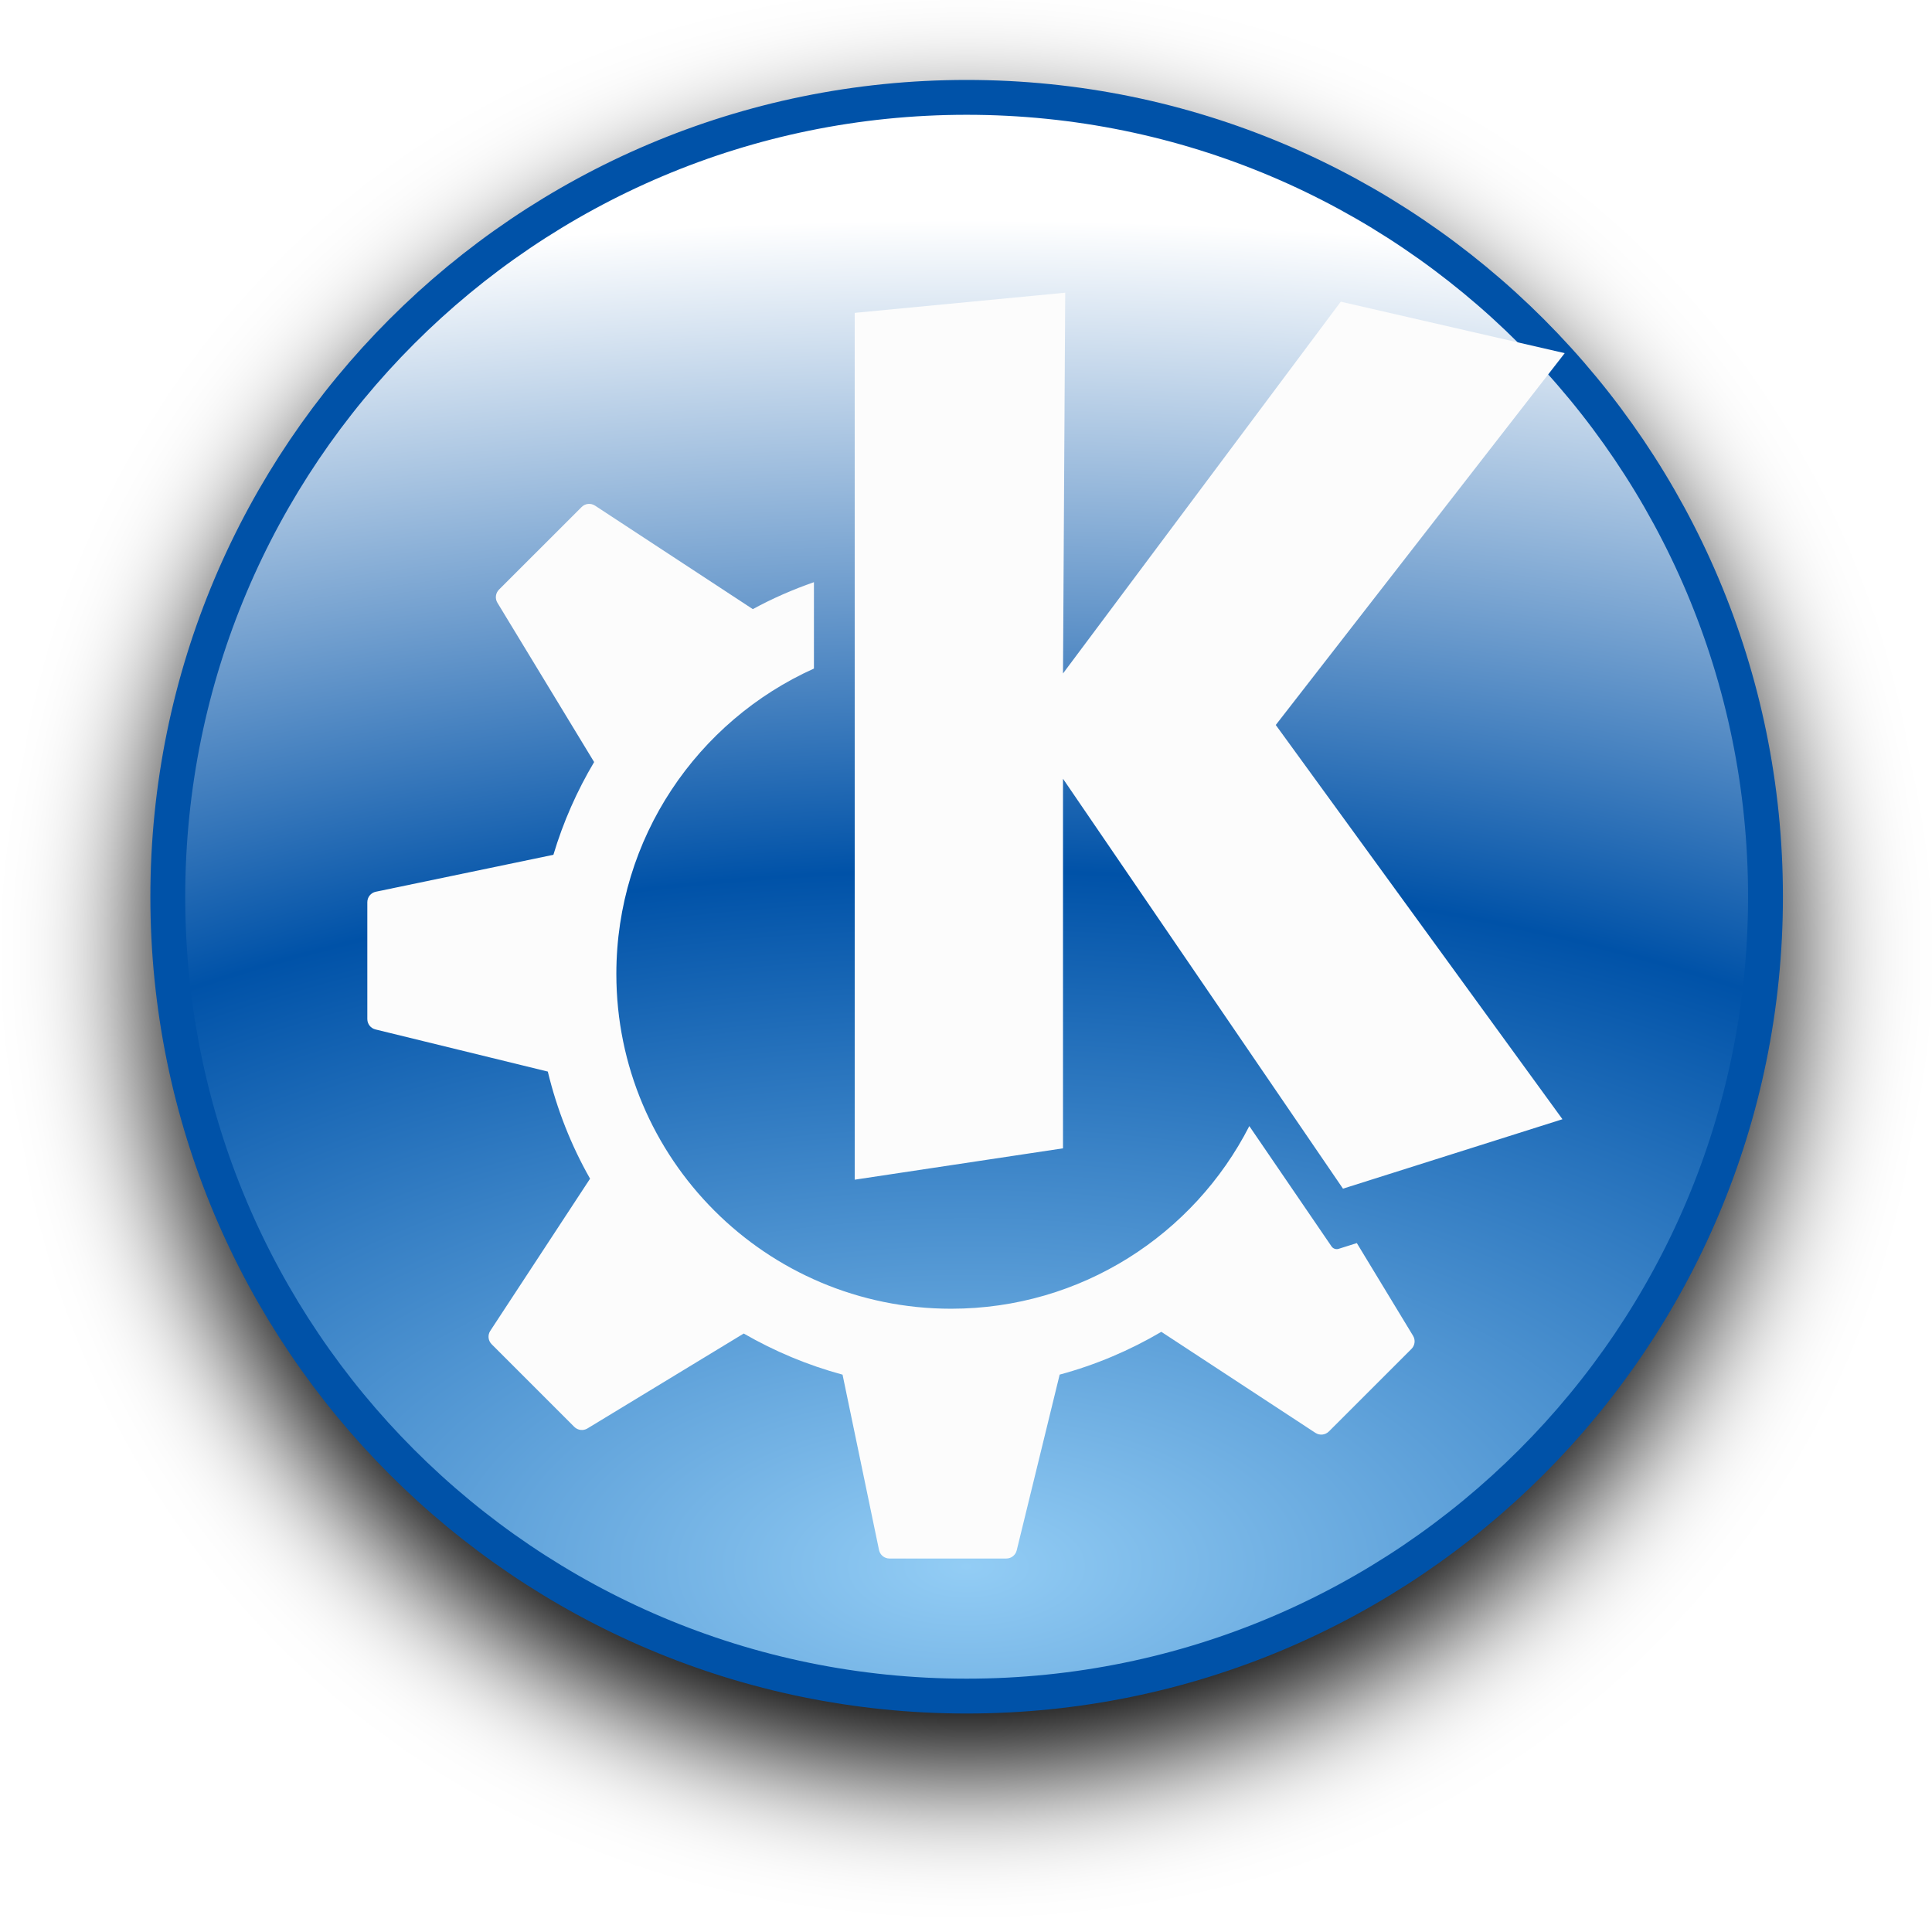
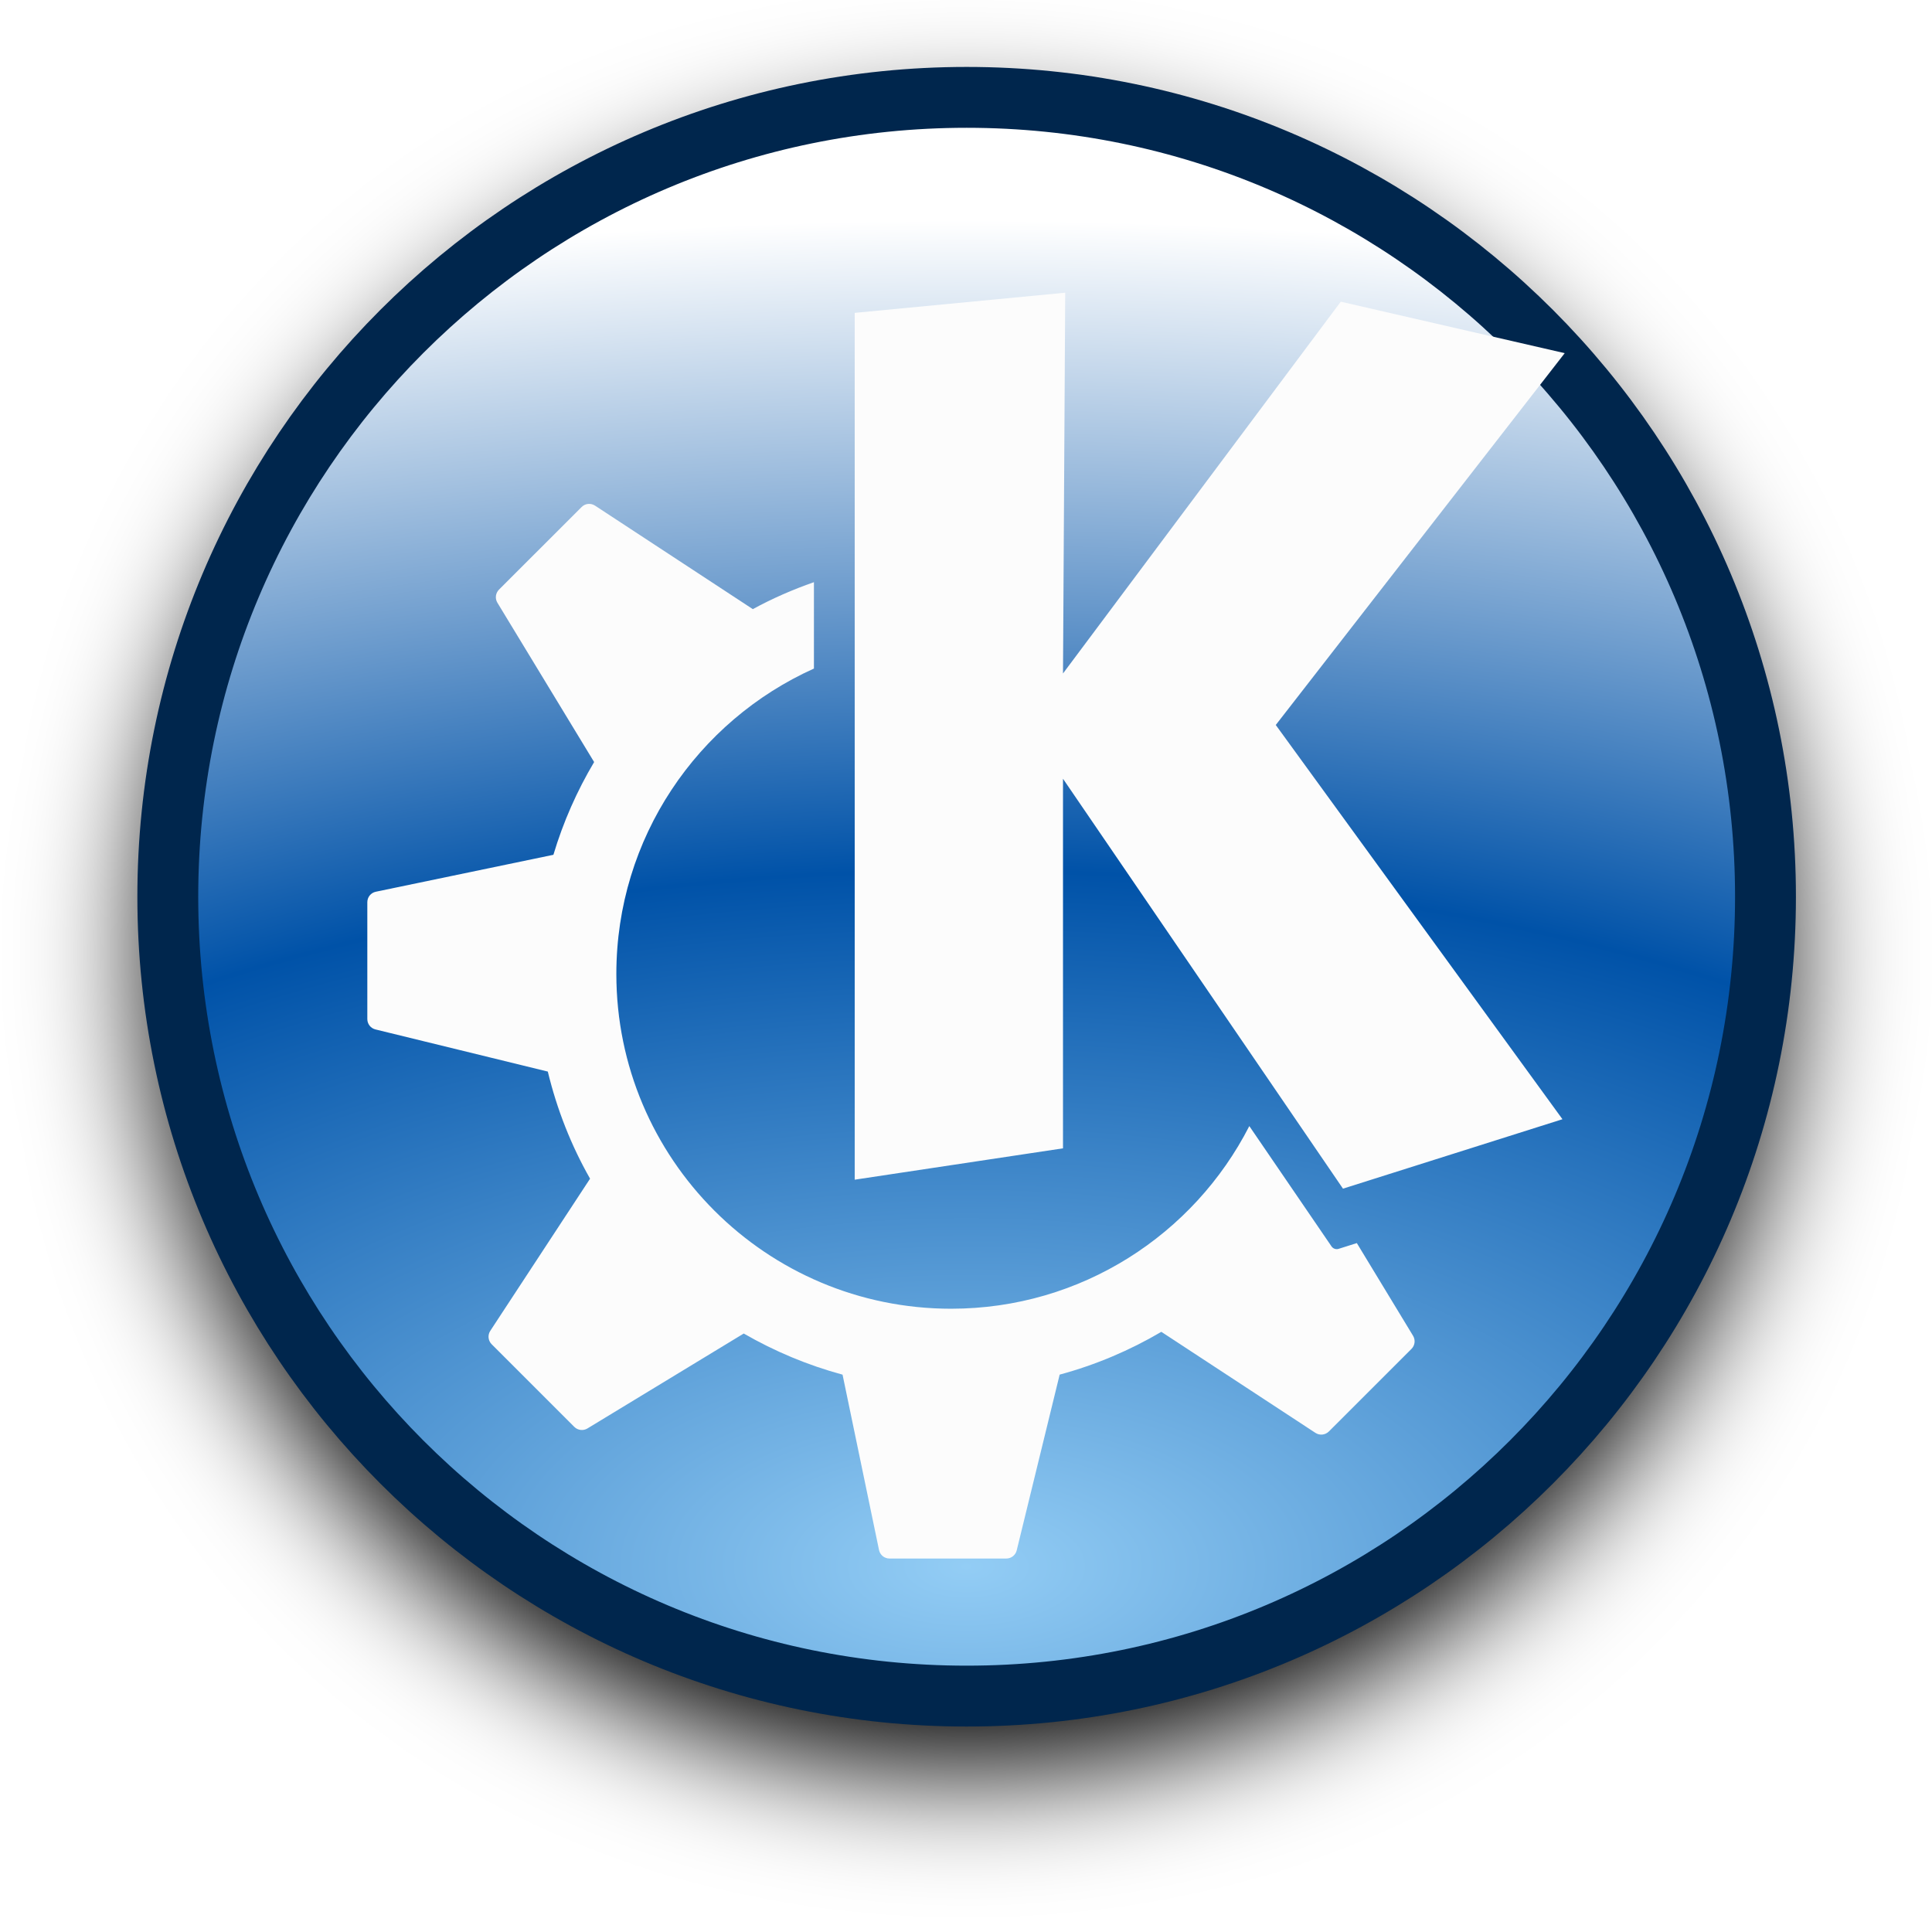
<svg xmlns="http://www.w3.org/2000/svg" xmlns:xlink="http://www.w3.org/1999/xlink" viewBox="0 0 48 48" version="1.1" id="svg2">
  <defs id="defs2">
    <linearGradient id="linearGradient2">
      <stop style="stop-color:#93cdf5;stop-opacity:1;" offset="0" id="stop2" />
      <stop style="stop-color:#0052a8;stop-opacity:1;" offset="0.5" id="stop5" />
      <stop style="stop-color:#ffffff;stop-opacity:1;" offset="0.967" id="stop3" />
    </linearGradient>
    <radialGradient xlink:href="#linearGradient2" id="radialGradient4-3" cx="24" cy="48" fx="24" fy="48" r="24" gradientUnits="userSpaceOnUse" gradientTransform="matrix(3.488712,0,0,1.569557,-59.72909,-33.53783)" />
    <radialGradient xlink:href="#linearGradient2" id="radialGradient3" gradientUnits="userSpaceOnUse" gradientTransform="matrix(2.88695,0.00109224,-5.4529038e-4,1.44128,-45.25791,-32.19798)" cx="24" cy="49.322" fx="24" fy="49.322" r="24" />
    <filter style="color-interpolation-filters:sRGB" id="filter3" x="-0.105" y="-0.105" width="1.21" height="1.21">
      <feGaussianBlur stdDeviation="1.704" id="feGaussianBlur3" />
    </filter>
  </defs>
  <ellipse style="font-variation-settings:normal;opacity:1;vector-effect:none;fill:#000000;fill-opacity:1;stroke:#000000;stroke-width:0.948;stroke-linecap:butt;stroke-linejoin:miter;stroke-miterlimit:4;stroke-dasharray:none;stroke-dashoffset:0;stroke-opacity:1;-inkscape-stroke:none;filter:url(#filter3);stop-color:#000000;stop-opacity:1" id="ellipse3" cx="24.016" cy="25.437" rx="21.722" ry="21.737" transform="matrix(0.9136753,0,0,0.9136753,2.073159,0.4305887)" />
-   <ellipse style="font-variation-settings:normal;opacity:1;vector-effect:none;fill:url(#radialGradient3);fill-opacity:1;stroke:#0052a8;stroke-width:0.866;stroke-linecap:butt;stroke-linejoin:miter;stroke-miterlimit:4;stroke-dasharray:none;stroke-dashoffset:0;stroke-opacity:1;-inkscape-stroke:none;stop-color:#000000;stop-opacity:1" id="path3" cx="24.016" cy="22.279" rx="19.847" ry="19.86" />
+   <ellipse style="font-variation-settings:normal;opacity:1;fill:url(#radialGradient3);fill-opacity:1;stroke:#00264d;stroke-width:1.512;stroke-linecap:butt;stroke-linejoin:miter;stroke-miterlimit:4;stroke-dasharray:none;stroke-dashoffset:0;stroke-opacity:1;stop-color:#000000;stop-opacity:1" id="path3" cx="24.016" cy="22.279" rx="19.847" ry="19.86" />
  <path d="M 26.465,7.272 21.235,7.773 V 29.309 l 5.175,-0.779 v -9.182 l 6.956,10.184 5.453,-1.725 -7.123,-9.795 7.179,-9.238 -5.564,-1.279 -6.901,9.237 z m -11.855,5.248 c -0.059,0.006 -0.116,0.032 -0.16,0.077 l -2.053,2.052 c -0.086,0.087 -0.103,0.221 -0.039,0.326 l 2.403,3.958 c -0.426,0.717 -0.768,1.489 -1.012,2.304 l -4.412,0.918 c -0.123,0.025 -0.211,0.134 -0.211,0.26 v 2.903 c 0,0.123 0.084,0.229 0.202,0.258 l 4.282,1.047 c 0.228,0.944 0.582,1.839 1.05,2.661 l -2.479,3.78 c -0.069,0.106 -0.055,0.245 0.035,0.334 l 2.052,2.052 c 0.086,0.086 0.221,0.103 0.326,0.04 l 3.884,-2.359 c 0.763,0.44 1.586,0.787 2.455,1.022 l 0.906,4.357 c 0.026,0.124 0.135,0.211 0.26,0.211 h 2.903 c 0.122,0 0.229,-0.083 0.258,-0.203 l 1.067,-4.366 c 0.897,-0.242 1.744,-0.603 2.526,-1.063 l 3.828,2.51 c 0.105,0.069 0.244,0.055 0.334,-0.034 l 2.053,-2.052 c 0.087,-0.087 0.102,-0.221 0.039,-0.326 l -1.397,-2.303 -0.452,0.143 c -0.066,0.021 -0.138,-0.004 -0.177,-0.061 0,0 -0.891,-1.305 -2.042,-2.989 -1.376,2.693 -4.176,4.538 -7.409,4.538 -4.593,0 -8.317,-3.724 -8.317,-8.318 0,-3.379 2.016,-6.285 4.909,-7.587 v -2.146 c -0.527,0.184 -1.036,0.406 -1.519,0.67 -3.54e-4,-3.22e-4 -7.09e-4,-0.001 -0.002,-0.002 l -3.918,-2.57 c -0.053,-0.034 -0.114,-0.048 -0.173,-0.042 z" fill="#fcfcfc" id="path2" style="mix-blend-mode:normal;fill:#fcfcfc;fill-opacity:1;stroke:none;stroke-width:0.523;stroke-dasharray:none;stroke-opacity:1" />
</svg>
